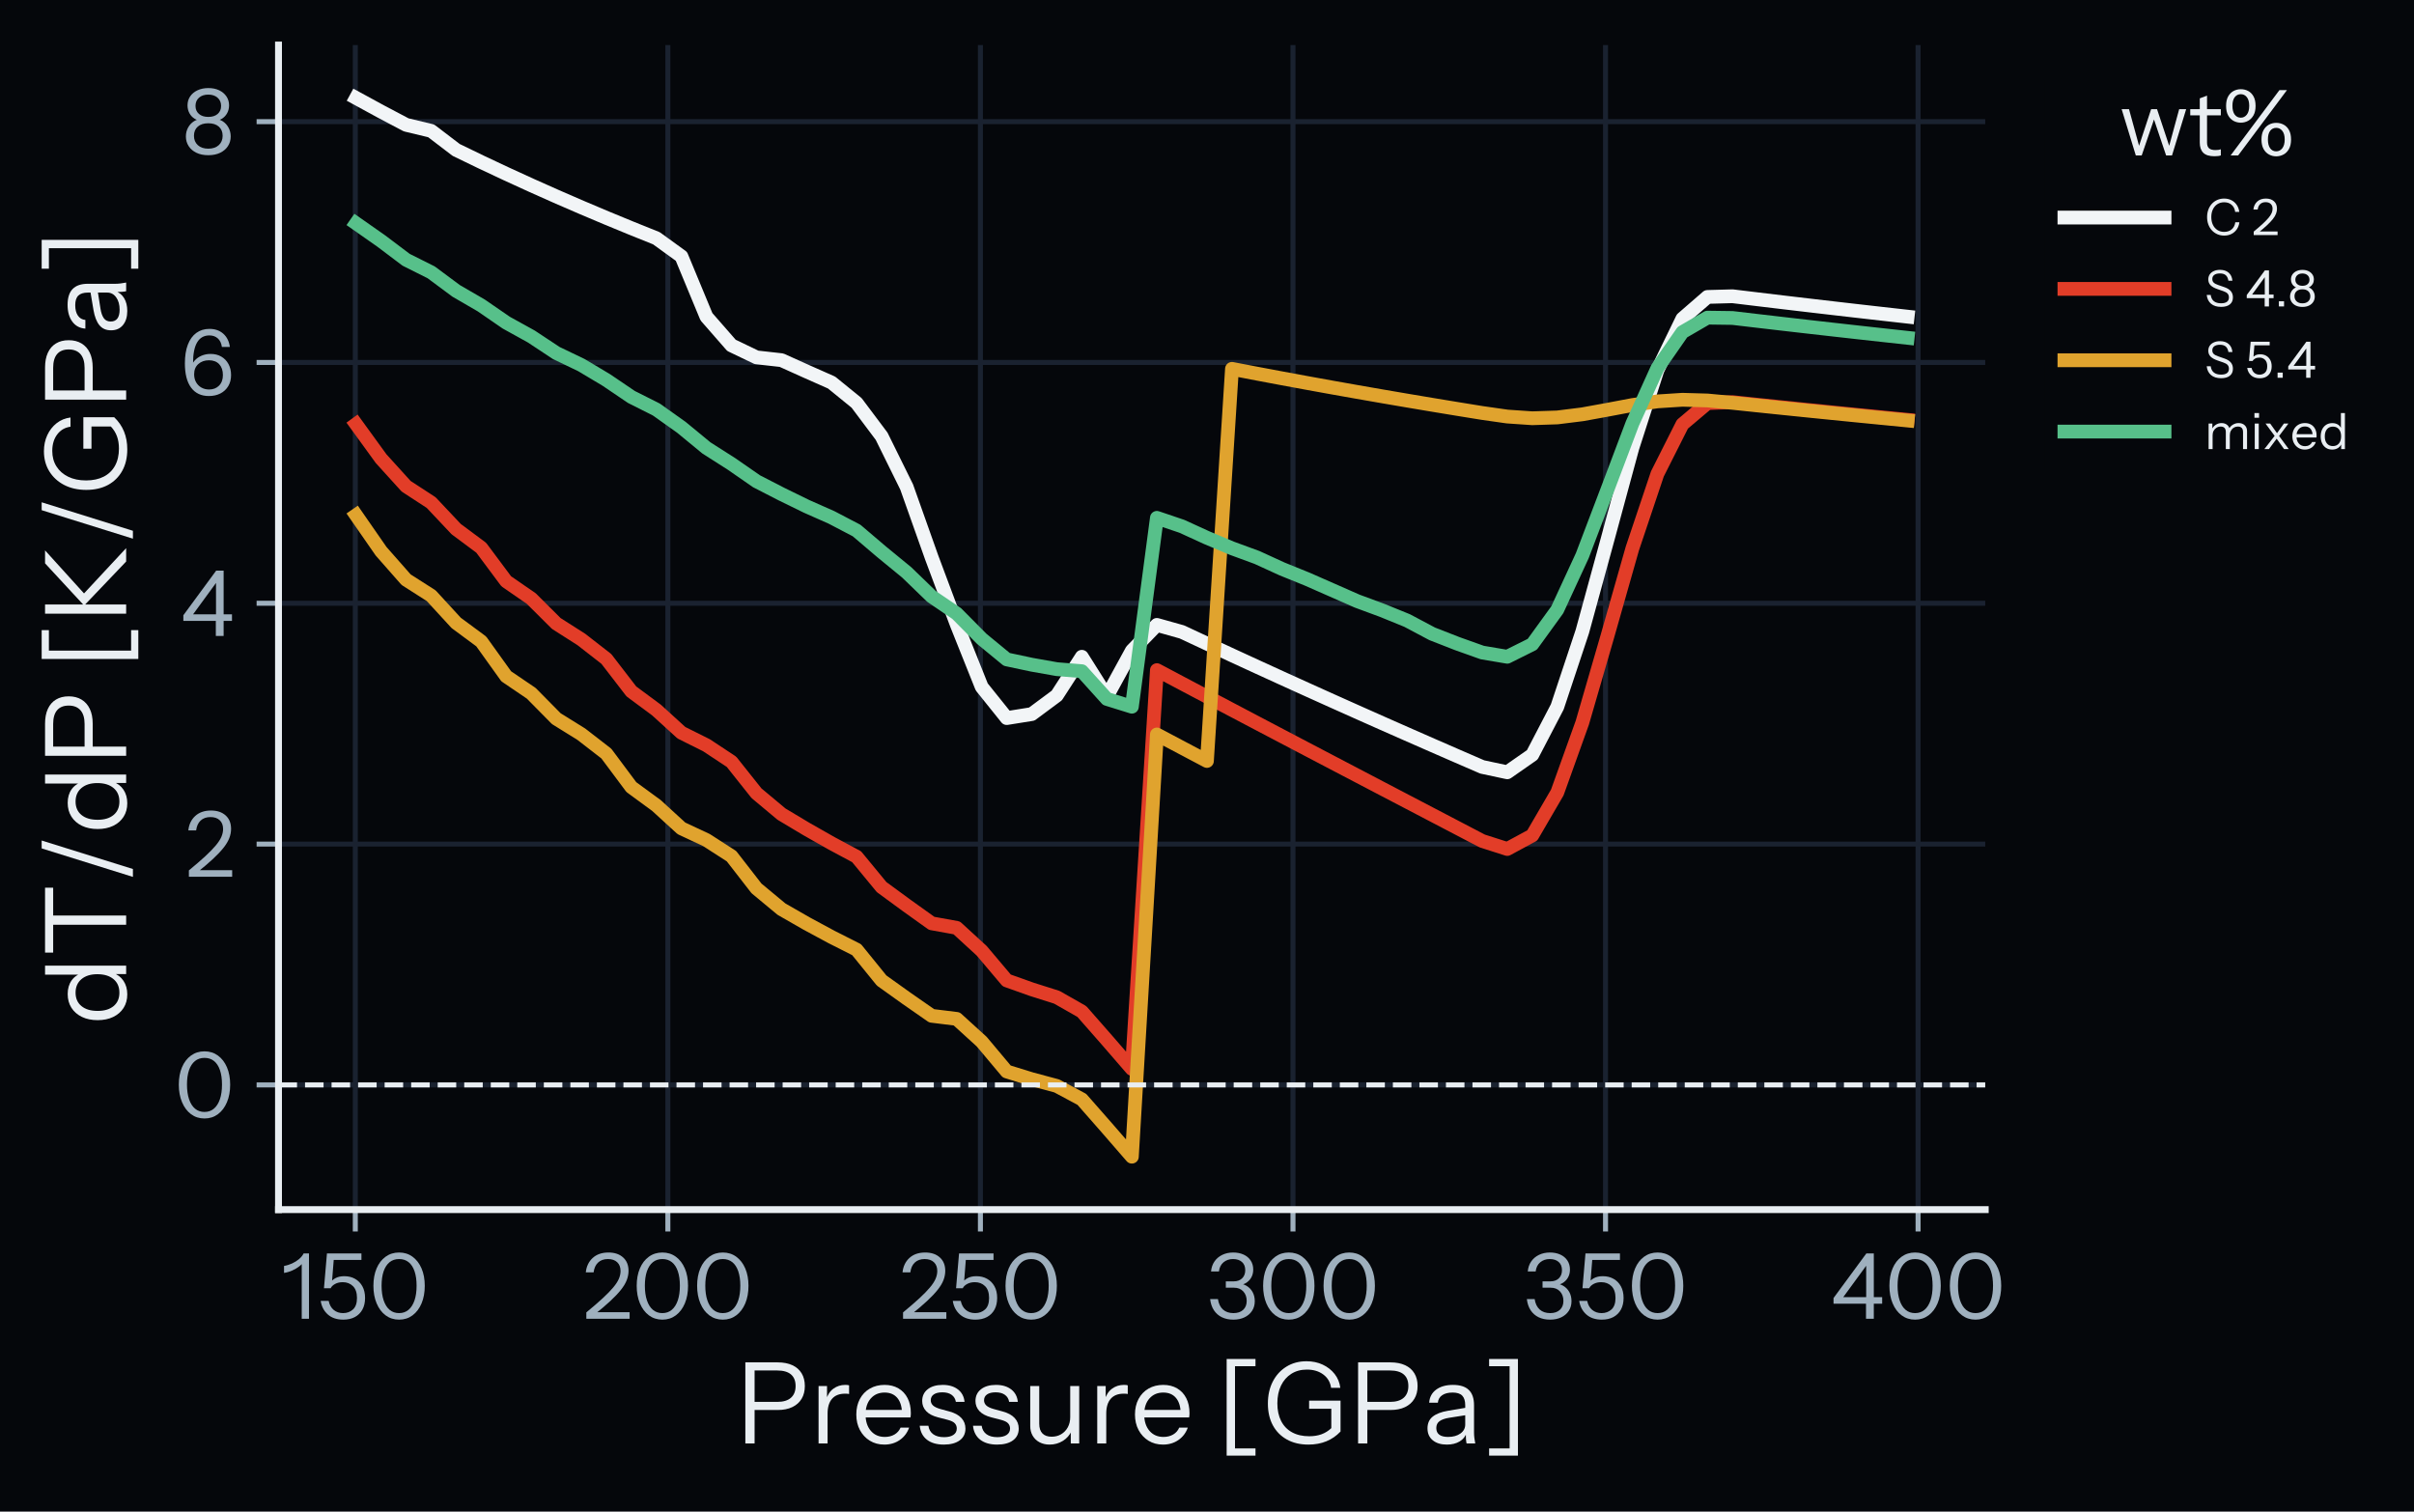
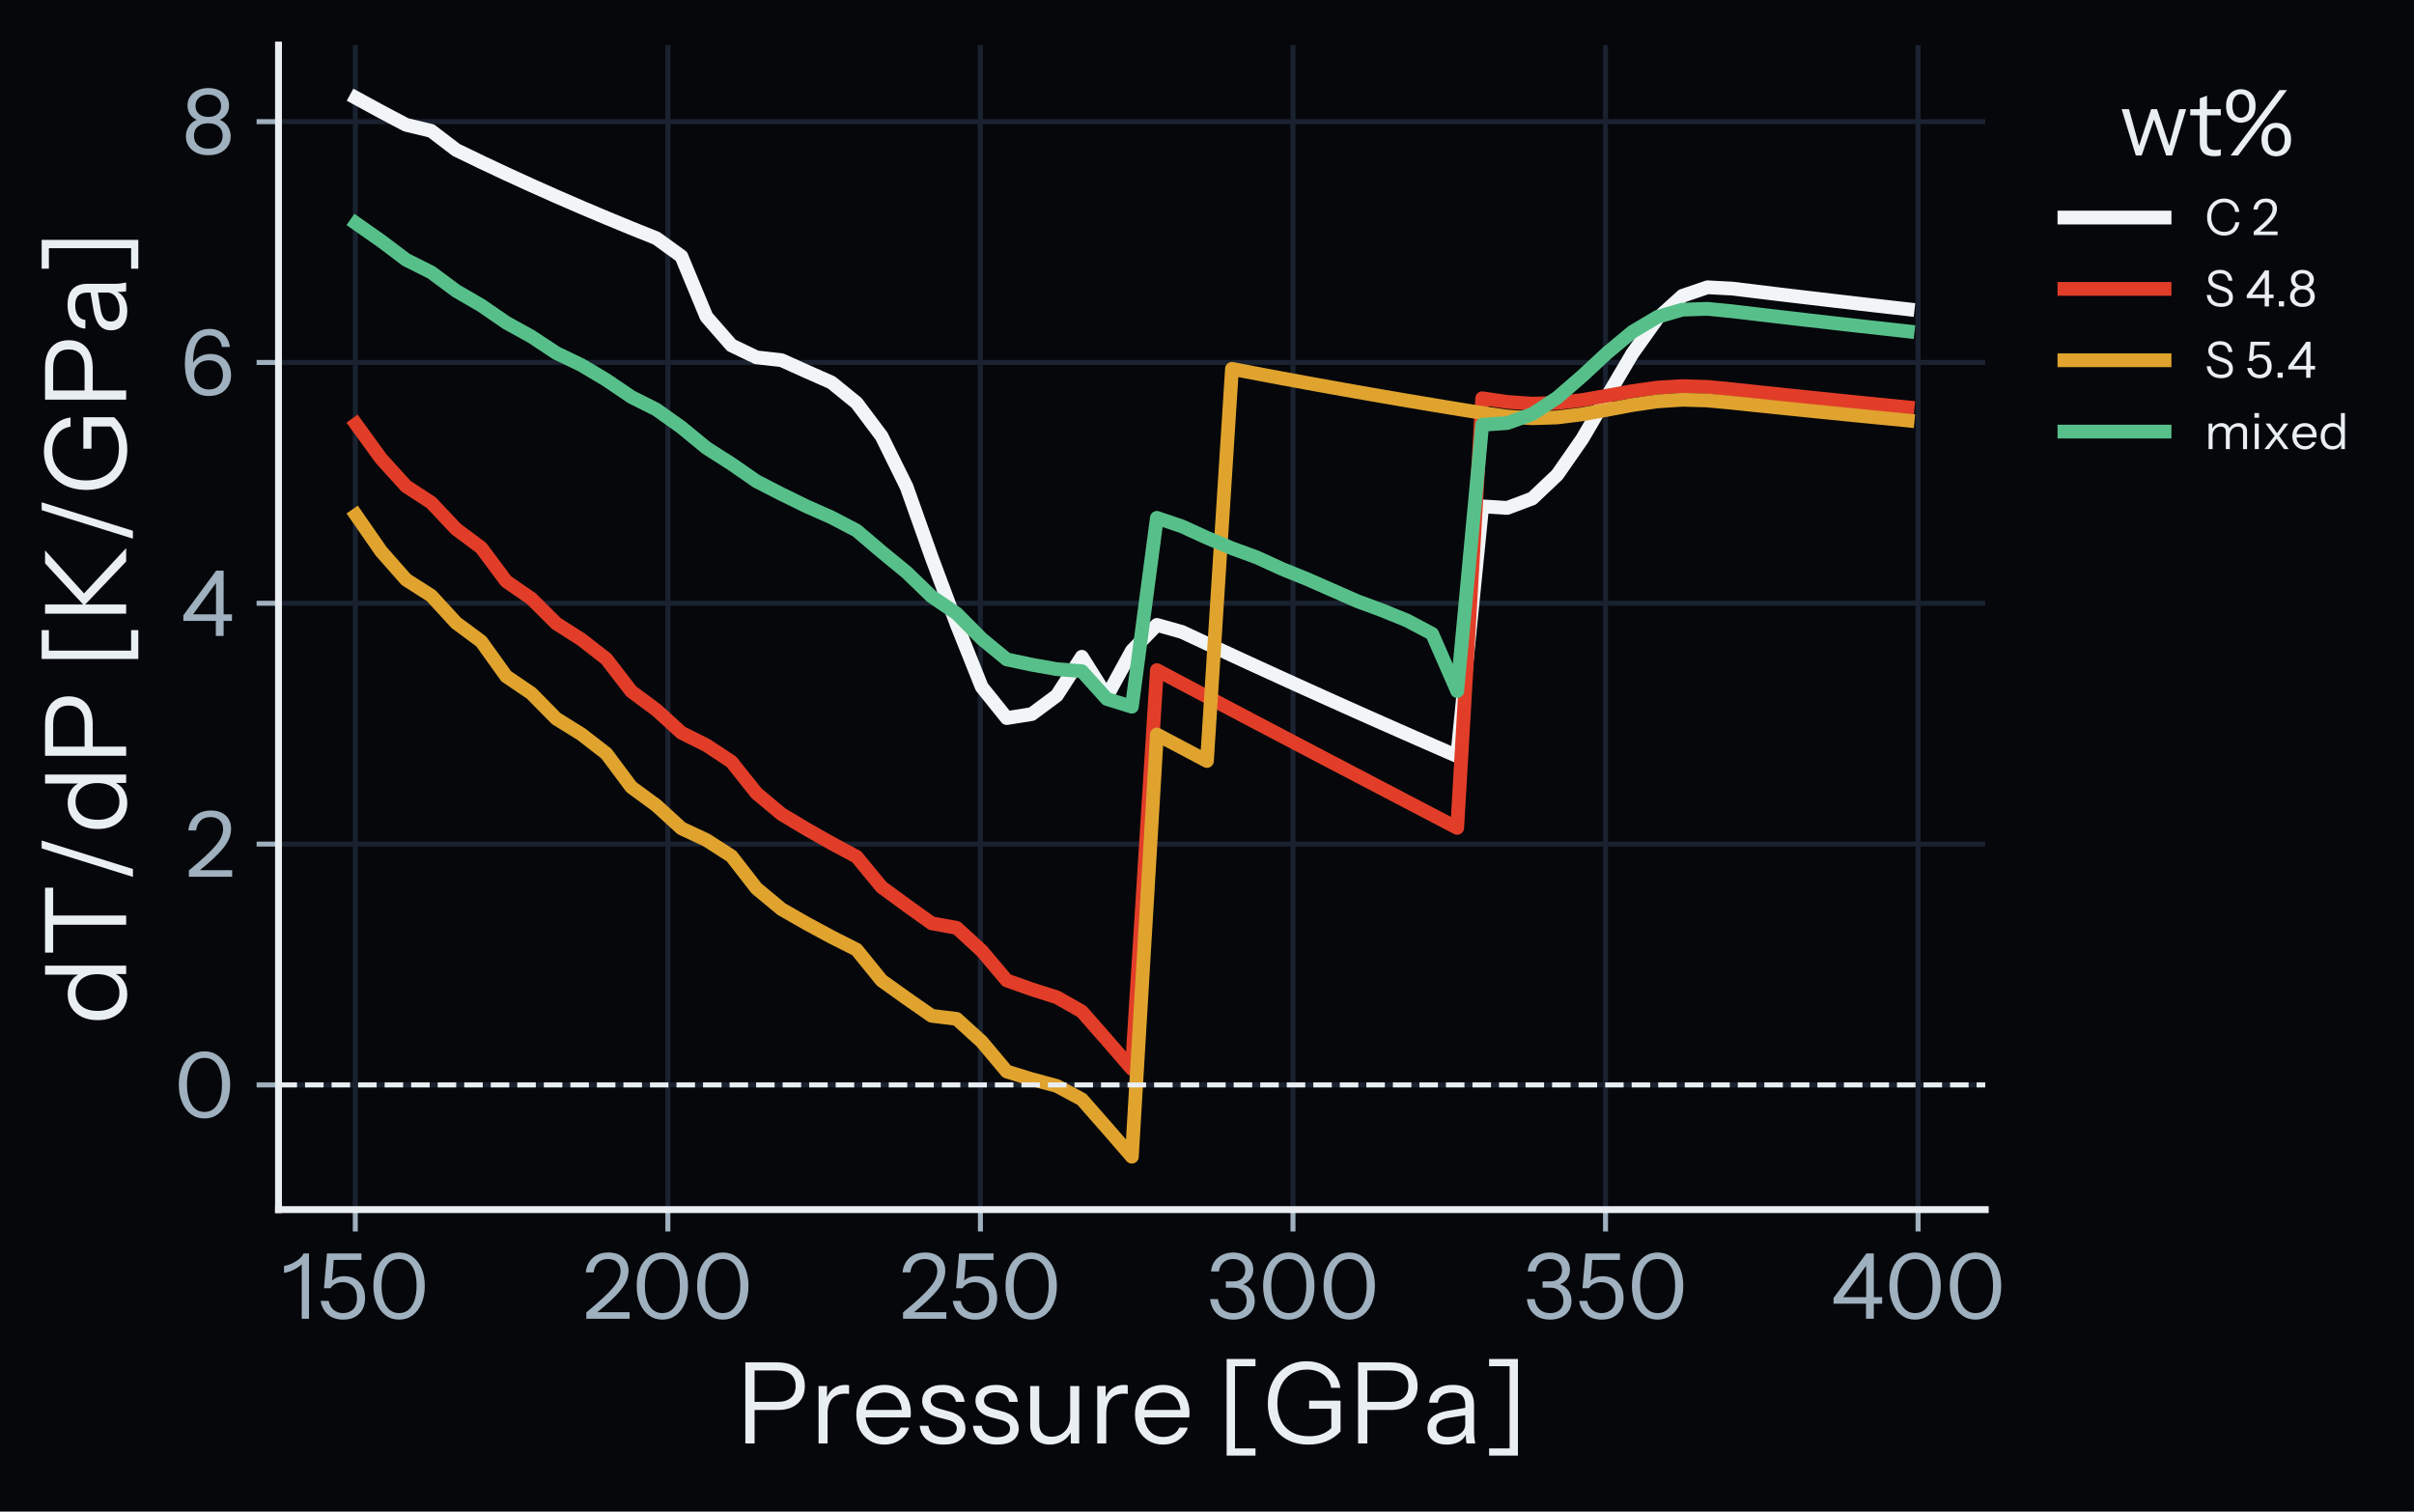
<svg xmlns="http://www.w3.org/2000/svg" xmlns:xlink="http://www.w3.org/1999/xlink" width="385.764pt" height="241.579pt" viewBox="0 0 385.764 241.579" version="1.1">
  <defs>
    <style type="text/css">*{stroke-linejoin: round; stroke-linecap: butt}</style>
  </defs>
  <g id="figure_1">
    <g id="patch_1">
      <path d="M 0 241.579  L 385.764 241.579  L 385.764 0  L 0 0  z " style="fill: #05070b" />
    </g>
    <g id="axes_1">
      <g id="patch_2">
        <path d="M 44.506 193.316  L 317.246 193.316  L 317.246 7.2  L 44.506 7.2  z " style="fill: #05070b" />
      </g>
      <g id="matplotlib.axis_1">
        <g id="xtick_1">
          <g id="line2d_1">
            <path d="M 56.779 193.316  L 56.779 7.2  " clip-path="url(#pe876b15a32)" style="fill: none; stroke: #1a2230; stroke-width: 0.8; stroke-linecap: square" />
          </g>
          <g id="line2d_2">
            <defs>
              <path id="m2e974000b8" d="M 0 0  L 0 3.5  " style="stroke: #9fb0be; stroke-width: 0.8" />
            </defs>
            <g>
              <use xlink:href="#m2e974000b8" x="56.779" y="193.316" style="fill: #9fb0be; stroke: #9fb0be; stroke-width: 0.8" />
            </g>
          </g>
          <g id="text_1">
            <g style="fill: #9fb0be" transform="translate(44.9547 210.7564) scale(0.145 -0.145)">
              <defs>
                <path id="InstrumentSans-Regular-31" d="M 1440 0  L 1440 4083  L 1574 4051  Q 1498 3878 1280 3705  Q 1062 3533 777 3405  Q 493 3277 192 3232  L 192 3725  Q 493 3776 768 3904  Q 1043 4032 1257 4214  Q 1472 4397 1574 4608  L 1952 4608  L 1952 0  L 1440 0  z " transform="scale(0.015625)" />
                <path id="InstrumentSans-Regular-35" d="M 1869 -64  Q 1184 -64 774 304  Q 365 672 275 1261  L 838 1261  Q 922 845 1194 621  Q 1466 397 1856 397  Q 2266 397 2550 653  Q 2835 909 2835 1466  Q 2835 2022 2550 2300  Q 2266 2579 1830 2579  Q 1517 2579 1286 2451  Q 1056 2323 979 2150  L 506 2150  L 717 4608  L 3149 4608  L 3149 4147  L 1030 4147  L 1210 4339  L 1062 2483  L 941 2528  Q 1056 2720 1312 2861  Q 1568 3002 1939 3002  Q 2368 3002 2697 2816  Q 3027 2630 3216 2288  Q 3405 1946 3405 1466  Q 3405 986 3216 643  Q 3027 301 2684 118  Q 2342 -64 1869 -64  z " transform="scale(0.015625)" />
                <path id="InstrumentSans-Regular-30" d="M 2131 -64  Q 1587 -64 1180 240  Q 774 544 547 1085  Q 320 1626 320 2323  Q 320 3021 544 3549  Q 768 4077 1177 4374  Q 1587 4672 2131 4672  Q 2675 4672 3081 4374  Q 3488 4077 3715 3549  Q 3942 3021 3942 2323  Q 3942 1619 3715 1081  Q 3488 544 3081 240  Q 2675 -64 2131 -64  z M 2131 397  Q 2522 397 2797 630  Q 3072 864 3219 1296  Q 3366 1728 3366 2330  Q 3366 2925 3222 3347  Q 3078 3770 2803 3990  Q 2528 4211 2131 4211  Q 1734 4211 1459 3987  Q 1184 3763 1040 3344  Q 896 2925 896 2330  Q 896 1728 1043 1293  Q 1190 858 1465 627  Q 1741 397 2131 397  z " transform="scale(0.015625)" />
              </defs>
              <use xlink:href="#InstrumentSans-Regular-31" />
              <use xlink:href="#InstrumentSans-Regular-35" transform="translate(39.09999 0)" />
              <use xlink:href="#InstrumentSans-Regular-30" transform="translate(96.49998 0)" />
            </g>
          </g>
        </g>
        <g id="xtick_2">
          <g id="line2d_3">
            <path d="M 106.726 193.316  L 106.726 7.2  " clip-path="url(#pe876b15a32)" style="fill: none; stroke: #1a2230; stroke-width: 0.8; stroke-linecap: square" />
          </g>
          <g id="line2d_4">
            <g>
              <use xlink:href="#m2e974000b8" x="106.726" y="193.316" style="fill: #9fb0be; stroke: #9fb0be; stroke-width: 0.8" />
            </g>
          </g>
          <g id="text_2">
            <g style="fill: #9fb0be" transform="translate(93.11884 210.7564) scale(0.145 -0.145)">
              <defs>
                <path id="InstrumentSans-Regular-32" d="M 256 0  L 256 448  Q 947 1018 1411 1446  Q 1875 1875 2153 2208  Q 2432 2541 2550 2819  Q 2669 3098 2669 3366  Q 2669 3763 2432 3987  Q 2195 4211 1779 4211  Q 1350 4211 1088 3968  Q 826 3725 768 3270  L 218 3270  Q 282 3898 701 4285  Q 1120 4672 1818 4672  Q 2464 4672 2848 4326  Q 3232 3981 3232 3379  Q 3232 3053 3107 2726  Q 2982 2400 2697 2041  Q 2413 1683 1949 1251  Q 1485 819 800 275  L 678 461  L 3309 461  L 3309 0  L 256 0  z " transform="scale(0.015625)" />
              </defs>
              <use xlink:href="#InstrumentSans-Regular-32" />
              <use xlink:href="#InstrumentSans-Regular-30" transform="translate(54.49999 0)" />
              <use xlink:href="#InstrumentSans-Regular-30" transform="translate(121.1 0)" />
            </g>
          </g>
        </g>
        <g id="xtick_3">
          <g id="line2d_5">
            <path d="M 156.673 193.316  L 156.673 7.2  " clip-path="url(#pe876b15a32)" style="fill: none; stroke: #1a2230; stroke-width: 0.8; stroke-linecap: square" />
          </g>
          <g id="line2d_6">
            <g>
              <use xlink:href="#m2e974000b8" x="156.673" y="193.316" style="fill: #9fb0be; stroke: #9fb0be; stroke-width: 0.8" />
            </g>
          </g>
          <g id="text_3">
            <g style="fill: #9fb0be" transform="translate(143.7321 210.7564) scale(0.145 -0.145)">
              <use xlink:href="#InstrumentSans-Regular-32" />
              <use xlink:href="#InstrumentSans-Regular-35" transform="translate(54.49999 0)" />
              <use xlink:href="#InstrumentSans-Regular-30" transform="translate(111.9 0)" />
            </g>
          </g>
        </g>
        <g id="xtick_4">
          <g id="line2d_7">
            <path d="M 206.621 193.316  L 206.621 7.2  " clip-path="url(#pe876b15a32)" style="fill: none; stroke: #1a2230; stroke-width: 0.8; stroke-linecap: square" />
          </g>
          <g id="line2d_8">
            <g>
              <use xlink:href="#m2e974000b8" x="206.621" y="193.316" style="fill: #9fb0be; stroke: #9fb0be; stroke-width: 0.8" />
            </g>
          </g>
          <g id="text_4">
            <g style="fill: #9fb0be" transform="translate(192.8025 210.7564) scale(0.145 -0.145)">
              <defs>
                <path id="InstrumentSans-Regular-33" d="M 1894 -64  Q 1434 -64 1085 105  Q 736 275 521 601  Q 307 928 256 1389  L 806 1389  Q 877 909 1158 653  Q 1440 397 1901 397  Q 2336 397 2585 627  Q 2835 858 2835 1254  Q 2835 1670 2592 1929  Q 2349 2189 1939 2189  L 1363 2189  L 1363 2637  L 1920 2637  Q 2291 2637 2512 2851  Q 2733 3066 2733 3424  Q 2733 3802 2499 4006  Q 2266 4211 1869 4211  Q 1478 4211 1203 3984  Q 928 3757 877 3334  L 320 3334  Q 358 3744 563 4041  Q 768 4339 1110 4505  Q 1453 4672 1882 4672  Q 2298 4672 2618 4525  Q 2938 4378 3117 4106  Q 3296 3834 3296 3469  Q 3296 3142 3149 2892  Q 3002 2643 2749 2502  Q 2496 2362 2170 2362  L 2131 2496  Q 2522 2496 2806 2333  Q 3091 2170 3248 1888  Q 3405 1606 3405 1235  Q 3405 851 3213 556  Q 3021 262 2681 99  Q 2342 -64 1894 -64  z " transform="scale(0.015625)" />
              </defs>
              <use xlink:href="#InstrumentSans-Regular-33" />
              <use xlink:href="#InstrumentSans-Regular-30" transform="translate(57.39999 0)" />
              <use xlink:href="#InstrumentSans-Regular-30" transform="translate(124 0)" />
            </g>
          </g>
        </g>
        <g id="xtick_5">
          <g id="line2d_9">
            <path d="M 256.568 193.316  L 256.568 7.2  " clip-path="url(#pe876b15a32)" style="fill: none; stroke: #1a2230; stroke-width: 0.8; stroke-linecap: square" />
          </g>
          <g id="line2d_10">
            <g>
              <use xlink:href="#m2e974000b8" x="256.568" y="193.316" style="fill: #9fb0be; stroke: #9fb0be; stroke-width: 0.8" />
            </g>
          </g>
          <g id="text_5">
            <g style="fill: #9fb0be" transform="translate(243.4158 210.7564) scale(0.145 -0.145)">
              <use xlink:href="#InstrumentSans-Regular-33" />
              <use xlink:href="#InstrumentSans-Regular-35" transform="translate(57.39999 0)" />
              <use xlink:href="#InstrumentSans-Regular-30" transform="translate(114.8 0)" />
            </g>
          </g>
        </g>
        <g id="xtick_6">
          <g id="line2d_11">
            <path d="M 306.515 193.316  L 306.515 7.2  " clip-path="url(#pe876b15a32)" style="fill: none; stroke: #1a2230; stroke-width: 0.8; stroke-linecap: square" />
          </g>
          <g id="line2d_12">
            <g>
              <use xlink:href="#m2e974000b8" x="306.515" y="193.316" style="fill: #9fb0be; stroke: #9fb0be; stroke-width: 0.8" />
            </g>
          </g>
          <g id="text_6">
            <g style="fill: #9fb0be" transform="translate(292.5088 210.7564) scale(0.145 -0.145)">
              <defs>
                <path id="InstrumentSans-Regular-34" d="M 2509 0  L 2509 1216  L 2522 1344  L 2522 3974  L 2694 3974  L 749 1312  L 576 1523  L 3648 1523  L 3648 1062  L 218 1062  L 218 1459  L 2534 4608  L 3059 4608  L 3059 0  L 2509 0  z " transform="scale(0.015625)" />
              </defs>
              <use xlink:href="#InstrumentSans-Regular-34" />
              <use xlink:href="#InstrumentSans-Regular-30" transform="translate(59.99999 0)" />
              <use xlink:href="#InstrumentSans-Regular-30" transform="translate(126.6 0)" />
            </g>
          </g>
        </g>
        <g id="text_7">
          <g style="fill: #e9eef2" transform="translate(117.5622 230.6889) scale(0.18 -0.18)">
            <defs>
              <path id="InstrumentSans-Regular-50" d="M 550 0  L 550 4608  L 2381 4608  Q 2874 4608 3219 4448  Q 3565 4288 3747 3987  Q 3930 3686 3930 3264  Q 3930 2842 3747 2538  Q 3565 2234 3219 2067  Q 2874 1901 2381 1901  L 934 1901  L 934 2362  L 2362 2362  Q 2874 2362 3139 2595  Q 3405 2829 3405 3264  Q 3405 3699 3142 3923  Q 2880 4147 2362 4147  L 1075 4147  L 1075 0  L 550 0  z " transform="scale(0.015625)" />
              <path id="InstrumentSans-Regular-72" d="M 512 0  L 512 3264  L 992 3264  L 992 2432  L 1024 2432  L 1024 0  L 512 0  z M 1024 1702  L 941 2477  Q 1056 2893 1350 3110  Q 1645 3328 2029 3328  Q 2189 3328 2246 3302  L 2246 2810  Q 2214 2822 2156 2825  Q 2099 2829 2016 2829  Q 1530 2829 1277 2537  Q 1024 2246 1024 1702  z " transform="scale(0.015625)" />
              <path id="InstrumentSans-Regular-65" d="M 1850 -64  Q 1382 -64 1024 157  Q 666 378 461 762  Q 256 1146 256 1645  Q 256 2144 457 2525  Q 659 2906 1024 3117  Q 1389 3328 1862 3328  Q 2317 3328 2653 3129  Q 2989 2931 3171 2572  Q 3354 2214 3354 1728  Q 3354 1664 3350 1606  Q 3347 1549 3334 1478  L 640 1478  L 640 1907  L 3021 1907  L 2854 1670  Q 2854 2259 2595 2576  Q 2336 2893 1862 2893  Q 1376 2893 1078 2557  Q 781 2221 781 1651  Q 781 1069 1078 720  Q 1376 371 1875 371  Q 2189 371 2425 508  Q 2662 646 2771 902  L 3258 902  Q 3098 454 2723 195  Q 2349 -64 1850 -64  z " transform="scale(0.015625)" />
              <path id="InstrumentSans-Regular-73" d="M 1619 -64  Q 1018 -64 659 214  Q 301 493 250 1005  L 742 1005  Q 787 691 1017 524  Q 1248 358 1632 358  Q 1971 358 2163 486  Q 2355 614 2355 851  Q 2355 1018 2246 1142  Q 2138 1267 1811 1350  L 1286 1485  Q 838 1600 614 1840  Q 390 2080 390 2413  Q 390 2835 704 3081  Q 1018 3328 1555 3328  Q 2086 3328 2419 3072  Q 2752 2816 2797 2362  L 2304 2362  Q 2259 2624 2060 2765  Q 1862 2906 1536 2906  Q 1222 2906 1049 2787  Q 877 2669 877 2451  Q 877 2285 1001 2163  Q 1126 2042 1421 1958  L 1933 1818  Q 2387 1696 2617 1446  Q 2848 1197 2848 845  Q 2848 416 2521 176  Q 2195 -64 1619 -64  z " transform="scale(0.015625)" />
              <path id="InstrumentSans-Regular-75" d="M 1574 -64  Q 1254 -64 1004 67  Q 755 198 614 438  Q 474 678 474 992  L 474 3264  L 986 3264  L 986 1126  Q 986 755 1168 569  Q 1350 384 1690 384  Q 1997 384 2233 525  Q 2470 666 2608 918  Q 2746 1171 2746 1498  L 2829 723  Q 2669 358 2329 147  Q 1990 -64 1574 -64  z M 2778 0  L 2778 768  L 2746 768  L 2746 3264  L 3258 3264  L 3258 0  L 2778 0  z " transform="scale(0.015625)" />
              <path id="InstrumentSans-Regular-20" transform="scale(0.015625)" />
              <path id="InstrumentSans-Regular-5b" d="M 576 -691  L 576 4800  L 2214 4800  L 2214 4390  L 1050 4390  L 1050 -282  L 2214 -282  L 2214 -691  L 576 -691  z " transform="scale(0.015625)" />
              <path id="InstrumentSans-Regular-47" d="M 2624 -64  Q 1920 -64 1401 224  Q 883 512 601 1033  Q 320 1555 320 2266  Q 320 2976 598 3517  Q 877 4058 1373 4365  Q 1869 4672 2515 4672  Q 3021 4672 3433 4480  Q 3846 4288 4112 3949  Q 4378 3610 4435 3162  L 3910 3162  Q 3846 3635 3472 3916  Q 3098 4198 2534 4198  Q 2029 4198 1651 3958  Q 1274 3718 1066 3289  Q 858 2861 858 2278  Q 858 1696 1072 1277  Q 1286 858 1692 634  Q 2099 410 2669 410  Q 3059 410 3366 522  Q 3674 634 3923 870  L 4448 678  Q 4096 307 3638 121  Q 3181 -64 2624 -64  z M 3923 678  L 3923 2170  L 4122 1971  L 2662 1971  L 2662 2432  L 4448 2432  L 4448 678  L 3923 678  z " transform="scale(0.015625)" />
              <path id="InstrumentSans-Regular-61" d="M 2515 0  Q 2490 109 2480 249  Q 2470 390 2470 608  L 2438 608  L 2438 2170  Q 2438 2541 2268 2717  Q 2099 2893 1722 2893  Q 1350 2893 1129 2742  Q 909 2592 883 2317  L 390 2317  Q 422 2790 787 3059  Q 1152 3328 1741 3328  Q 2349 3328 2643 3040  Q 2938 2752 2938 2176  L 2938 608  Q 2938 467 2957 316  Q 2976 166 3008 0  L 2515 0  z M 1395 -64  Q 890 -64 592 182  Q 294 429 294 858  Q 294 1286 588 1523  Q 883 1760 1446 1856  L 2586 2048  L 2586 1626  L 1523 1459  Q 1165 1402 979 1267  Q 794 1133 794 877  Q 794 627 963 499  Q 1133 371 1466 371  Q 1894 371 2166 566  Q 2438 762 2438 1075  L 2522 621  Q 2419 294 2121 115  Q 1824 -64 1395 -64  z " transform="scale(0.015625)" />
              <path id="InstrumentSans-Regular-5d" d="M 2022 4800  L 2022 -691  L 384 -691  L 384 -282  L 1549 -282  L 1549 4390  L 384 4390  L 384 4800  L 2022 4800  z " transform="scale(0.015625)" />
            </defs>
            <use xlink:href="#InstrumentSans-Regular-50" />
            <use xlink:href="#InstrumentSans-Regular-72" transform="translate(65.59999 0)" />
            <use xlink:href="#InstrumentSans-Regular-65" transform="translate(103.1 0)" />
            <use xlink:href="#InstrumentSans-Regular-73" transform="translate(159.5 0)" />
            <use xlink:href="#InstrumentSans-Regular-73" transform="translate(206.8 0)" />
            <use xlink:href="#InstrumentSans-Regular-75" transform="translate(254.0999 0)" />
            <use xlink:href="#InstrumentSans-Regular-72" transform="translate(312.9999 0)" />
            <use xlink:href="#InstrumentSans-Regular-65" transform="translate(350.4999 0)" />
            <use xlink:href="#InstrumentSans-Regular-20" transform="translate(406.8999 0)" />
            <use xlink:href="#InstrumentSans-Regular-5b" transform="translate(426.8999 0)" />
            <use xlink:href="#InstrumentSans-Regular-47" transform="translate(467.4999 0)" />
            <use xlink:href="#InstrumentSans-Regular-50" transform="translate(543.9999 0)" />
            <use xlink:href="#InstrumentSans-Regular-61" transform="translate(609.5999 0)" />
            <use xlink:href="#InstrumentSans-Regular-5d" transform="translate(662.8999 0)" />
          </g>
        </g>
      </g>
      <g id="matplotlib.axis_2">
        <g id="ytick_1">
          <g id="line2d_13">
            <path d="M 44.506 173.387  L 317.246 173.387  " clip-path="url(#pe876b15a32)" style="fill: none; stroke: #1a2230; stroke-width: 0.8; stroke-linecap: square" />
          </g>
          <g id="line2d_14">
            <defs>
              <path id="m2f46859ac6" d="M 0 0  L -3.5 0  " style="stroke: #9fb0be; stroke-width: 0.8" />
            </defs>
            <g>
              <use xlink:href="#m2f46859ac6" x="44.506" y="173.387" style="fill: #9fb0be; stroke: #9fb0be; stroke-width: 0.8" />
            </g>
          </g>
          <g id="text_8">
            <g style="fill: #9fb0be" transform="translate(27.85 178.6065) scale(0.145 -0.145)">
              <use xlink:href="#InstrumentSans-Regular-30" />
            </g>
          </g>
        </g>
        <g id="ytick_2">
          <g id="line2d_15">
            <path d="M 44.506 134.9  L 317.246 134.9  " clip-path="url(#pe876b15a32)" style="fill: none; stroke: #1a2230; stroke-width: 0.8; stroke-linecap: square" />
          </g>
          <g id="line2d_16">
            <g>
              <use xlink:href="#m2f46859ac6" x="44.506" y="134.9" style="fill: #9fb0be; stroke: #9fb0be; stroke-width: 0.8" />
            </g>
          </g>
          <g id="text_9">
            <g style="fill: #9fb0be" transform="translate(29.60359 140.1197) scale(0.145 -0.145)">
              <use xlink:href="#InstrumentSans-Regular-32" />
            </g>
          </g>
        </g>
        <g id="ytick_3">
          <g id="line2d_17">
            <path d="M 44.506 96.413  L 317.246 96.413  " clip-path="url(#pe876b15a32)" style="fill: none; stroke: #1a2230; stroke-width: 0.8; stroke-linecap: square" />
          </g>
          <g id="line2d_18">
            <g>
              <use xlink:href="#m2f46859ac6" x="44.506" y="96.413" style="fill: #9fb0be; stroke: #9fb0be; stroke-width: 0.8" />
            </g>
          </g>
          <g id="text_10">
            <g style="fill: #9fb0be" transform="translate(28.80609 101.6329) scale(0.145 -0.145)">
              <use xlink:href="#InstrumentSans-Regular-34" />
            </g>
          </g>
        </g>
        <g id="ytick_4">
          <g id="line2d_19">
            <path d="M 44.506 57.926  L 317.246 57.926  " clip-path="url(#pe876b15a32)" style="fill: none; stroke: #1a2230; stroke-width: 0.8; stroke-linecap: square" />
          </g>
          <g id="line2d_20">
            <g>
              <use xlink:href="#m2f46859ac6" x="44.506" y="57.926" style="fill: #9fb0be; stroke: #9fb0be; stroke-width: 0.8" />
            </g>
          </g>
          <g id="text_11">
            <g style="fill: #9fb0be" transform="translate(28.81969 63.14602) scale(0.145 -0.145)">
              <defs>
                <path id="InstrumentSans-Regular-36" d="M 2010 -64  Q 1197 -64 758 528  Q 320 1120 320 2240  Q 320 3014 528 3558  Q 736 4102 1126 4387  Q 1517 4672 2054 4672  Q 2643 4672 3027 4333  Q 3411 3994 3494 3398  L 2931 3398  Q 2874 3795 2640 4003  Q 2406 4211 2048 4211  Q 1478 4211 1187 3724  Q 896 3238 896 2266  L 896 1850  L 749 1907  Q 806 2208 1004 2432  Q 1203 2656 1497 2781  Q 1792 2906 2131 2906  Q 2566 2906 2889 2717  Q 3213 2528 3395 2192  Q 3578 1856 3578 1408  Q 3578 966 3379 633  Q 3181 301 2829 118  Q 2477 -64 2010 -64  z M 2029 397  Q 2464 397 2733 672  Q 3002 947 3002 1414  Q 3002 1901 2742 2179  Q 2483 2458 2016 2458  Q 1568 2458 1270 2195  Q 973 1933 973 1472  Q 973 1152 1110 909  Q 1248 666 1488 531  Q 1728 397 2029 397  z " transform="scale(0.015625)" />
              </defs>
              <use xlink:href="#InstrumentSans-Regular-36" />
            </g>
          </g>
        </g>
        <g id="ytick_5">
          <g id="line2d_21">
            <path d="M 44.506 19.439  L 317.246 19.439  " clip-path="url(#pe876b15a32)" style="fill: none; stroke: #1a2230; stroke-width: 0.8; stroke-linecap: square" />
          </g>
          <g id="line2d_22">
            <g>
              <use xlink:href="#m2f46859ac6" x="44.506" y="19.439" style="fill: #9fb0be; stroke: #9fb0be; stroke-width: 0.8" />
            </g>
          </g>
          <g id="text_12">
            <g style="fill: #9fb0be" transform="translate(29.06664 24.65919) scale(0.145 -0.145)">
              <defs>
                <path id="InstrumentSans-Regular-38" d="M 1862 -64  Q 1376 -64 1021 109  Q 666 282 474 582  Q 282 883 282 1254  Q 282 1600 435 1881  Q 589 2163 848 2329  Q 1107 2496 1421 2496  L 1434 2362  Q 1139 2362 902 2506  Q 666 2650 531 2899  Q 397 3149 397 3450  Q 397 3808 582 4083  Q 768 4358 1101 4515  Q 1434 4672 1869 4672  Q 2304 4672 2630 4515  Q 2957 4358 3142 4083  Q 3328 3808 3328 3456  Q 3328 3149 3193 2902  Q 3059 2656 2822 2509  Q 2586 2362 2285 2362  L 2304 2496  Q 2624 2496 2880 2329  Q 3136 2163 3289 1881  Q 3443 1600 3443 1254  Q 3443 883 3251 582  Q 3059 282 2704 109  Q 2349 -64 1862 -64  z M 1862 397  Q 2330 397 2602 646  Q 2874 896 2874 1306  Q 2874 1715 2605 1952  Q 2336 2189 1862 2189  Q 1389 2189 1120 1952  Q 851 1715 851 1306  Q 851 896 1123 646  Q 1395 397 1862 397  z M 1862 2637  Q 2285 2637 2525 2848  Q 2765 3059 2765 3411  Q 2765 3776 2515 3993  Q 2266 4211 1862 4211  Q 1453 4211 1206 3993  Q 960 3776 960 3411  Q 960 3059 1203 2848  Q 1446 2637 1862 2637  z " transform="scale(0.015625)" />
              </defs>
              <use xlink:href="#InstrumentSans-Regular-38" />
            </g>
          </g>
        </g>
        <g id="text_13">
          <g style="fill: #e9eef2" transform="translate(20.16 163.794) rotate(-90) scale(0.18 -0.18)">
            <defs>
              <path id="InstrumentSans-Regular-64" d="M 2886 0  L 2886 762  L 2950 742  Q 2829 371 2505 153  Q 2182 -64 1734 -64  Q 1293 -64 963 147  Q 634 358 451 736  Q 269 1114 269 1619  Q 269 2131 454 2515  Q 640 2899 973 3110  Q 1306 3322 1754 3322  Q 2214 3322 2528 3098  Q 2842 2874 2957 2464  L 2854 2451  L 2854 4608  L 3366 4608  L 3366 0  L 2886 0  z M 1830 384  Q 2323 384 2601 720  Q 2880 1056 2880 1638  Q 2880 2208 2598 2541  Q 2317 2874 1830 2874  Q 1344 2874 1069 2541  Q 794 2208 794 1619  Q 794 1043 1069 713  Q 1344 384 1830 384  z " transform="scale(0.015625)" />
              <path id="InstrumentSans-Regular-54" d="M 1811 0  L 1811 4147  L 230 4147  L 230 4608  L 3917 4608  L 3917 4147  L 2336 4147  L 2336 0  L 1811 0  z " transform="scale(0.015625)" />
              <path id="InstrumentSans-Regular-2f" d="M 384 -384  L 2003 4800  L 2451 4800  L 832 -384  L 384 -384  z " transform="scale(0.015625)" />
              <path id="InstrumentSans-Regular-4b" d="M 550 0  L 550 4608  L 1075 4608  L 1075 0  L 550 0  z M 1018 2394  L 3411 4608  L 4147 4608  L 1702 2394  L 1018 2394  z M 3514 0  L 1005 2394  L 1702 2394  L 4275 0  L 3514 0  z " transform="scale(0.015625)" />
            </defs>
            <use xlink:href="#InstrumentSans-Regular-64" />
            <use xlink:href="#InstrumentSans-Regular-54" transform="translate(60.59999 0)" />
            <use xlink:href="#InstrumentSans-Regular-2f" transform="translate(125.4 0)" />
            <use xlink:href="#InstrumentSans-Regular-64" transform="translate(169.7 0)" />
            <use xlink:href="#InstrumentSans-Regular-50" transform="translate(230.3 0)" />
            <use xlink:href="#InstrumentSans-Regular-20" transform="translate(295.8999 0)" />
            <use xlink:href="#InstrumentSans-Regular-5b" transform="translate(315.8999 0)" />
            <use xlink:href="#InstrumentSans-Regular-4b" transform="translate(356.4999 0)" />
            <use xlink:href="#InstrumentSans-Regular-2f" transform="translate(425.6999 0)" />
            <use xlink:href="#InstrumentSans-Regular-47" transform="translate(469.9999 0)" />
            <use xlink:href="#InstrumentSans-Regular-50" transform="translate(546.4999 0)" />
            <use xlink:href="#InstrumentSans-Regular-61" transform="translate(612.0999 0)" />
            <use xlink:href="#InstrumentSans-Regular-5d" transform="translate(665.3999 0)" />
          </g>
        </g>
      </g>
      <g id="line2d_23">
-         <path d="M 56.903 15.66  L 60.902 17.839  L 64.902 19.952  L 68.901 20.912  L 72.9 23.964  L 76.899 25.899  L 80.898 27.78  L 84.897 29.611  L 88.896 31.393  L 92.895 33.128  L 96.894 34.82  L 100.894 36.469  L 104.893 38.077  L 108.892 40.973  L 112.891 50.618  L 116.89 55.194  L 120.889 57.113  L 124.888 57.561  L 128.887 59.364  L 132.886 61.137  L 136.886 64.389  L 140.885 69.719  L 144.884 77.82  L 148.883 89.088  L 152.882 99.777  L 156.881 109.778  L 160.88 114.761  L 164.879 114.121  L 168.879 111.153  L 172.878 104.965  L 176.877 111.303  L 180.876 103.988  L 184.875 99.868  L 188.874 100.993  L 192.873 102.863  L 196.872 104.719  L 200.871 106.56  L 204.871 108.388  L 208.87 110.202  L 212.869 112.004  L 216.868 113.793  L 220.867 115.571  L 224.866 117.336  L 228.865 119.091  L 232.864 120.835  L 236.863 122.568  L 240.863 123.424  L 244.862 120.636  L 248.861 112.959  L 252.86 100.929  L 256.859 86.323  L 260.858 71.575  L 264.857 59.158  L 268.856 50.927  L 272.855 47.455  L 276.855 47.345  L 280.854 47.829  L 284.853 48.308  L 288.852 48.78  L 292.851 49.246  L 296.85 49.706  L 300.849 50.161  L 304.848 50.61  " clip-path="url(#pe876b15a32)" style="fill: none; stroke: #f2f5f7; stroke-width: 2.2; stroke-linecap: square" />
+         <path d="M 56.903 15.66  L 60.902 17.839  L 64.902 19.952  L 68.901 20.912  L 72.9 23.964  L 76.899 25.899  L 80.898 27.78  L 84.897 29.611  L 88.896 31.393  L 92.895 33.128  L 96.894 34.82  L 100.894 36.469  L 104.893 38.077  L 108.892 40.973  L 112.891 50.618  L 116.89 55.194  L 120.889 57.113  L 124.888 57.561  L 128.887 59.364  L 132.886 61.137  L 136.886 64.389  L 140.885 69.719  L 144.884 77.82  L 148.883 89.088  L 152.882 99.777  L 156.881 109.778  L 160.88 114.761  L 164.879 114.121  L 168.879 111.153  L 172.878 104.965  L 176.877 111.303  L 180.876 103.988  L 184.875 99.868  L 188.874 100.993  L 192.873 102.863  L 196.872 104.719  L 200.871 106.56  L 204.871 108.388  L 208.87 110.202  L 212.869 112.004  L 216.868 113.793  L 220.867 115.571  L 224.866 117.336  L 228.865 119.091  L 232.864 120.835  L 236.863 80.92  L 240.863 81.173  L 244.862 79.667  L 248.861 75.877  L 252.86 70.128  L 256.859 63.296  L 260.858 56.512  L 264.857 50.896  L 268.856 47.281  L 272.855 45.912  L 276.855 46.124  L 280.854 46.614  L 284.853 47.097  L 288.852 47.573  L 292.851 48.044  L 296.85 48.509  L 300.849 48.968  L 304.848 49.421  " clip-path="url(#pe876b15a32)" style="fill: none; stroke: #f2f5f7; stroke-width: 2.2; stroke-linecap: square" />
      </g>
      <g id="line2d_24">
-         <path d="M 56.903 67.79  L 60.902 73.301  L 64.902 77.712  L 68.901 80.319  L 72.9 84.562  L 76.899 87.537  L 80.898 92.901  L 84.897 95.66  L 88.896 99.642  L 92.895 102.192  L 96.894 105.305  L 100.894 110.5  L 104.893 113.461  L 108.892 117.103  L 112.891 119.099  L 116.89 121.743  L 120.889 126.77  L 124.888 130.111  L 128.887 132.503  L 132.886 134.773  L 136.886 136.916  L 140.885 141.772  L 144.884 144.702  L 148.883 147.564  L 152.882 148.286  L 156.881 151.954  L 160.88 156.687  L 164.879 158.11  L 168.879 159.378  L 172.878 161.652  L 176.877 166.209  L 180.876 170.829  L 184.875 107.098  L 188.874 109.22  L 192.873 111.336  L 196.872 113.447  L 200.871 115.553  L 204.871 117.655  L 208.87 119.754  L 212.869 121.85  L 216.868 123.944  L 220.867 126.037  L 224.866 128.128  L 228.865 130.219  L 232.864 132.31  L 236.863 134.401  L 240.863 135.682  L 244.862 133.519  L 248.861 126.648  L 252.86 115.491  L 256.859 101.707  L 260.858 87.647  L 264.857 75.734  L 268.856 67.8  L 272.855 64.423  L 276.855 64.271  L 280.854 64.691  L 284.853 65.105  L 288.852 65.514  L 292.851 65.917  L 296.85 66.316  L 300.849 66.709  L 304.848 67.098  " clip-path="url(#pe876b15a32)" style="fill: none; stroke: #e23d28; stroke-width: 2.2; stroke-linecap: square" />
+         <path d="M 56.903 67.79  L 60.902 73.301  L 64.902 77.712  L 68.901 80.319  L 72.9 84.562  L 76.899 87.537  L 80.898 92.901  L 84.897 95.66  L 88.896 99.642  L 92.895 102.192  L 96.894 105.305  L 100.894 110.5  L 104.893 113.461  L 108.892 117.103  L 112.891 119.099  L 116.89 121.743  L 120.889 126.77  L 124.888 130.111  L 128.887 132.503  L 132.886 134.773  L 136.886 136.916  L 140.885 141.772  L 144.884 144.702  L 148.883 147.564  L 152.882 148.286  L 156.881 151.954  L 160.88 156.687  L 164.879 158.11  L 168.879 159.378  L 172.878 161.652  L 176.877 166.209  L 180.876 170.829  L 184.875 107.098  L 188.874 109.22  L 192.873 111.336  L 196.872 113.447  L 200.871 115.553  L 204.871 117.655  L 208.87 119.754  L 212.869 121.85  L 216.868 123.944  L 220.867 126.037  L 224.866 128.128  L 228.865 130.219  L 232.864 132.31  L 236.863 63.651  L 240.863 64.23  L 244.862 64.515  L 248.861 64.404  L 252.86 63.931  L 256.859 63.233  L 260.858 62.505  L 264.857 61.946  L 268.856 61.706  L 272.855 61.833  L 276.855 62.219  L 280.854 62.647  L 284.853 63.069  L 288.852 63.485  L 292.851 63.896  L 296.85 64.302  L 300.849 64.703  L 304.848 65.099  " clip-path="url(#pe876b15a32)" style="fill: none; stroke: #e23d28; stroke-width: 2.2; stroke-linecap: square" />
      </g>
      <g id="line2d_25">
        <path d="M 56.903 82.339  L 60.902 88.103  L 64.902 92.646  L 68.901 95.198  L 72.9 99.552  L 76.899 102.508  L 80.898 108.085  L 84.897 110.801  L 88.896 114.853  L 92.895 117.336  L 96.894 120.434  L 100.894 125.797  L 104.893 128.723  L 108.892 132.383  L 112.891 134.256  L 116.89 136.83  L 120.889 141.979  L 124.888 145.298  L 128.887 147.59  L 132.886 149.749  L 136.886 151.771  L 140.885 156.703  L 144.884 159.562  L 148.883 162.343  L 152.882 162.836  L 156.881 166.475  L 160.88 171.241  L 164.879 172.478  L 168.879 173.551  L 172.878 175.693  L 176.877 180.248  L 180.876 184.857  L 184.875 117.38  L 188.874 119.501  L 192.873 121.614  L 196.872 58.948  L 200.871 59.715  L 204.871 60.467  L 208.87 61.205  L 212.869 61.929  L 216.868 62.639  L 220.867 63.336  L 224.866 64.02  L 228.865 64.692  L 232.864 65.352  L 236.863 66  L 240.863 66.57  L 244.862 66.844  L 248.861 66.713  L 252.86 66.215  L 256.859 65.489  L 260.858 64.733  L 264.857 64.148  L 268.856 63.889  L 272.855 64.003  L 276.855 64.379  L 280.854 64.798  L 284.853 65.212  L 288.852 65.621  L 292.851 66.024  L 296.85 66.422  L 300.849 66.815  L 304.848 67.204  " clip-path="url(#pe876b15a32)" style="fill: none; stroke: #e0a32e; stroke-width: 2.2; stroke-linecap: square" />
      </g>
      <g id="line2d_26">
-         <path d="M 56.903 35.7  L 60.902 38.502  L 64.902 41.518  L 68.901 43.522  L 72.9 46.491  L 76.899 48.811  L 80.898 51.563  L 84.897 53.775  L 88.896 56.419  L 92.895 58.339  L 96.894 60.729  L 100.894 63.438  L 104.893 65.453  L 108.892 68.296  L 112.891 71.588  L 116.89 74.138  L 120.889 76.91  L 124.888 78.968  L 128.887 80.923  L 132.886 82.695  L 136.886 84.787  L 140.885 88.191  L 144.884 91.47  L 148.883 95.337  L 152.882 98.053  L 156.881 102.093  L 160.88 105.382  L 164.879 106.233  L 168.879 106.941  L 172.878 107.268  L 176.877 111.701  L 180.876 112.944  L 184.875 82.759  L 188.874 84.117  L 192.873 85.946  L 196.872 87.623  L 200.871 89.092  L 204.871 90.923  L 208.87 92.544  L 212.869 94.303  L 216.868 96.064  L 220.867 97.543  L 224.866 99.172  L 228.865 101.296  L 232.864 102.859  L 236.863 104.285  L 240.863 104.961  L 244.862 102.968  L 248.861 97.447  L 252.86 88.786  L 256.859 78.272  L 260.858 67.687  L 264.857 58.844  L 268.856 53.084  L 272.855 50.763  L 276.855 50.817  L 280.854 51.288  L 284.853 51.753  L 288.852 52.213  L 292.851 52.666  L 296.85 53.114  L 300.849 53.556  L 304.848 53.993  " clip-path="url(#pe876b15a32)" style="fill: none; stroke: #57c08a; stroke-width: 2.2; stroke-linecap: square" />
+         <path d="M 56.903 35.7  L 60.902 38.502  L 64.902 41.518  L 68.901 43.522  L 72.9 46.491  L 76.899 48.811  L 80.898 51.563  L 84.897 53.775  L 88.896 56.419  L 92.895 58.339  L 96.894 60.729  L 100.894 63.438  L 104.893 65.453  L 108.892 68.296  L 112.891 71.588  L 116.89 74.138  L 120.889 76.91  L 124.888 78.968  L 128.887 80.923  L 132.886 82.695  L 136.886 84.787  L 140.885 88.191  L 144.884 91.47  L 148.883 95.337  L 152.882 98.053  L 156.881 102.093  L 160.88 105.382  L 164.879 106.233  L 168.879 106.941  L 172.878 107.268  L 176.877 111.701  L 180.876 112.944  L 184.875 82.759  L 188.874 84.117  L 192.873 85.946  L 196.872 87.623  L 200.871 89.092  L 204.871 90.923  L 208.87 92.544  L 212.869 94.303  L 216.868 96.064  L 220.867 97.543  L 224.866 99.172  L 228.865 101.296  L 232.864 110.445  L 236.863 67.884  L 240.863 67.612  L 244.862 66.175  L 248.861 63.545  L 252.86 60.081  L 256.859 56.364  L 260.858 53.039  L 264.857 50.654  L 268.856 49.485  L 272.855 49.357  L 276.855 49.751  L 280.854 50.226  L 284.853 50.695  L 288.852 51.159  L 292.851 51.616  L 296.85 52.067  L 300.849 52.513  L 304.848 52.954  " clip-path="url(#pe876b15a32)" style="fill: none; stroke: #57c08a; stroke-width: 2.2; stroke-linecap: square" />
      </g>
      <g id="line2d_27">
        <path d="M 44.506 173.387  L 317.246 173.387  " clip-path="url(#pe876b15a32)" style="fill: none; stroke-dasharray: 2.96,1.28; stroke-dashoffset: 0; stroke: #e9eef2; stroke-width: 0.8" />
      </g>
      <g id="patch_3">
        <path d="M 44.506 193.316  L 44.506 7.2  " style="fill: none; stroke: #e9eef2; stroke-width: 1.1; stroke-linejoin: miter; stroke-linecap: square" />
      </g>
      <g id="patch_4">
        <path d="M 44.506 193.316  L 317.246 193.316  " style="fill: none; stroke: #e9eef2; stroke-width: 1.1; stroke-linejoin: miter; stroke-linecap: square" />
      </g>
      <g id="legend_1">
        <g id="patch_5">
          <path d="M 328.3 76.612  L 376.964 76.612  Q 378.564 76.612 378.564 75.013  L 378.564 12.8  Q 378.564 11.2 376.964 11.2  L 328.3 11.2  Q 326.7 11.2 326.7 12.8  L 326.7 75.013  Q 326.7 76.612 328.3 76.612  z " style="fill: #05070b" />
        </g>
        <g id="text_14">
          <g style="fill: #e9eef2" transform="translate(338.6397 24.84) scale(0.145 -0.145)">
            <defs>
              <path id="InstrumentSans-Regular-77" d="M 1178 0  L 179 3264  L 698 3264  L 1466 467  L 1338 467  L 2259 3264  L 2675 3264  L 3603 467  L 3475 467  L 4237 3264  L 4730 3264  L 3731 0  L 3315 0  L 2394 2733  L 2528 2733  L 1594 0  L 1178 0  z " transform="scale(0.015625)" />
              <path id="InstrumentSans-Regular-74" d="M 1818 -58  Q 1274 -58 1027 188  Q 781 435 781 902  L 781 4026  L 1293 4218  L 1293 909  Q 1293 634 1433 506  Q 1574 378 1894 378  Q 2022 378 2115 394  Q 2208 410 2266 435  L 2266 0  Q 2202 -26 2083 -42  Q 1965 -58 1818 -58  z M 109 2829  L 109 3264  L 2266 3264  L 2266 2829  L 109 2829  z " transform="scale(0.015625)" />
              <path id="InstrumentSans-Regular-25" d="M 544 0  L 3987 4608  L 4518 4608  L 1075 0  L 544 0  z M 3757 -64  Q 3488 -64 3251 64  Q 3014 192 2867 454  Q 2720 717 2720 1120  Q 2720 1523 2864 1782  Q 3008 2042 3245 2170  Q 3482 2298 3757 2298  Q 4045 2298 4285 2170  Q 4525 2042 4665 1782  Q 4806 1523 4806 1120  Q 4806 717 4659 454  Q 4512 192 4272 64  Q 4032 -64 3757 -64  z M 3757 288  Q 4019 288 4188 505  Q 4358 723 4358 1126  Q 4358 1523 4188 1734  Q 4019 1946 3757 1946  Q 3494 1946 3334 1738  Q 3174 1530 3174 1126  Q 3174 717 3334 502  Q 3494 288 3757 288  z M 1261 2310  Q 986 2310 749 2438  Q 512 2566 368 2828  Q 224 3091 224 3494  Q 224 3898 368 4157  Q 512 4416 749 4544  Q 986 4672 1261 4672  Q 1549 4672 1785 4544  Q 2022 4416 2163 4157  Q 2304 3898 2304 3494  Q 2304 3091 2157 2828  Q 2010 2566 1773 2438  Q 1536 2310 1261 2310  z M 1261 2662  Q 1517 2662 1686 2876  Q 1856 3091 1856 3501  Q 1856 3898 1689 4109  Q 1523 4320 1261 4320  Q 998 4320 835 4112  Q 672 3904 672 3501  Q 672 3091 835 2876  Q 998 2662 1261 2662  z " transform="scale(0.015625)" />
            </defs>
            <use xlink:href="#InstrumentSans-Regular-77" />
            <use xlink:href="#InstrumentSans-Regular-74" transform="translate(76.69998 0)" />
            <use xlink:href="#InstrumentSans-Regular-25" transform="translate(114.4 0)" />
          </g>
        </g>
        <g id="line2d_28">
          <path d="M 329.9 34.773  L 337.9 34.773  L 345.9 34.773  " style="fill: none; stroke: #f2f5f7; stroke-width: 2.2; stroke-linecap: square" />
        </g>
        <g id="text_15">
          <g style="fill: #e9eef2" transform="translate(352.3004 37.5725) scale(0.08 -0.08)">
            <defs>
              <path id="InstrumentSans-Regular-43" d="M 2502 -64  Q 2029 -64 1629 112  Q 1229 288 934 605  Q 640 922 480 1354  Q 320 1786 320 2304  Q 320 2822 480 3254  Q 640 3686 931 4003  Q 1222 4320 1622 4496  Q 2022 4672 2496 4672  Q 3014 4672 3427 4461  Q 3840 4250 4105 3866  Q 4371 3482 4435 2970  L 3910 2970  Q 3834 3539 3459 3868  Q 3085 4198 2502 4198  Q 2010 4198 1638 3958  Q 1267 3718 1062 3292  Q 858 2867 858 2304  Q 858 1741 1062 1315  Q 1267 890 1638 650  Q 2010 410 2496 410  Q 3091 410 3472 742  Q 3853 1075 3923 1638  L 4448 1638  Q 4384 1126 4118 742  Q 3853 358 3440 147  Q 3027 -64 2502 -64  z " transform="scale(0.015625)" />
            </defs>
            <use xlink:href="#InstrumentSans-Regular-43" />
            <use xlink:href="#InstrumentSans-Regular-20" transform="translate(74.09999 0)" />
            <use xlink:href="#InstrumentSans-Regular-32" transform="translate(94.09998 0)" />
          </g>
        </g>
        <g id="line2d_29">
          <path d="M 329.9 46.172  L 337.9 46.172  L 345.9 46.172  " style="fill: none; stroke: #e23d28; stroke-width: 2.2; stroke-linecap: square" />
        </g>
        <g id="text_16">
          <g style="fill: #e9eef2" transform="translate(352.3004 48.9725) scale(0.08 -0.08)">
            <defs>
              <path id="InstrumentSans-Regular-53" d="M 2112 -58  Q 1306 -58 829 339  Q 352 736 269 1472  L 781 1472  Q 851 941 1184 672  Q 1517 403 2106 403  Q 2605 403 2857 592  Q 3110 781 3110 1146  Q 3110 1459 2937 1644  Q 2765 1830 2400 1952  L 1626 2221  Q 1037 2426 755 2717  Q 474 3008 474 3456  Q 474 3827 659 4099  Q 845 4371 1184 4524  Q 1523 4678 1971 4678  Q 2662 4678 3078 4316  Q 3494 3955 3558 3290  L 3046 3290  Q 2963 3770 2704 3994  Q 2445 4218 1958 4218  Q 1498 4218 1242 4032  Q 986 3846 986 3507  Q 986 3219 1165 3046  Q 1344 2874 1722 2746  L 2547 2458  Q 3085 2272 3353 1955  Q 3622 1638 3622 1152  Q 3622 576 3228 259  Q 2835 -58 2112 -58  z " transform="scale(0.015625)" />
              <path id="InstrumentSans-Regular-2e" d="M 486 0  L 486 659  L 1146 659  L 1146 0  L 486 0  z " transform="scale(0.015625)" />
            </defs>
            <use xlink:href="#InstrumentSans-Regular-53" />
            <use xlink:href="#InstrumentSans-Regular-20" transform="translate(60.79999 0)" />
            <use xlink:href="#InstrumentSans-Regular-34" transform="translate(80.79997 0)" />
            <use xlink:href="#InstrumentSans-Regular-2e" transform="translate(140.8 0)" />
            <use xlink:href="#InstrumentSans-Regular-38" transform="translate(166.2999 0)" />
          </g>
        </g>
        <g id="line2d_30">
          <path d="M 329.9 57.572  L 337.9 57.572  L 345.9 57.572  " style="fill: none; stroke: #e0a32e; stroke-width: 2.2; stroke-linecap: square" />
        </g>
        <g id="text_17">
          <g style="fill: #e9eef2" transform="translate(352.3004 60.3725) scale(0.08 -0.08)">
            <use xlink:href="#InstrumentSans-Regular-53" />
            <use xlink:href="#InstrumentSans-Regular-20" transform="translate(60.79999 0)" />
            <use xlink:href="#InstrumentSans-Regular-35" transform="translate(80.79997 0)" />
            <use xlink:href="#InstrumentSans-Regular-2e" transform="translate(138.2 0)" />
            <use xlink:href="#InstrumentSans-Regular-34" transform="translate(163.7 0)" />
          </g>
        </g>
        <g id="line2d_31">
          <path d="M 329.9 68.972  L 337.9 68.972  L 345.9 68.972  " style="fill: none; stroke: #57c08a; stroke-width: 2.2; stroke-linecap: square" />
        </g>
        <g id="text_18">
          <g style="fill: #e9eef2" transform="translate(352.3004 71.7725) scale(0.08 -0.08)">
            <defs>
              <path id="InstrumentSans-Regular-6d" d="M 512 0  L 512 3264  L 992 3264  L 992 2496  L 1024 2496  L 1024 0  L 512 0  z M 2714 0  L 2714 2163  Q 2714 2534 2547 2707  Q 2381 2880 2067 2880  Q 1773 2880 1536 2739  Q 1299 2598 1161 2348  Q 1024 2099 1024 1766  L 941 2541  Q 1107 2906 1440 3117  Q 1773 3328 2163 3328  Q 2637 3328 2931 3049  Q 3226 2771 3226 2298  L 3226 0  L 2714 0  z M 4915 0  L 4915 2163  Q 4915 2534 4748 2707  Q 4582 2880 4269 2880  Q 3974 2880 3737 2739  Q 3501 2598 3363 2348  Q 3226 2099 3226 1766  L 3098 2541  Q 3264 2906 3609 3117  Q 3955 3328 4352 3328  Q 4826 3328 5126 3049  Q 5427 2771 5427 2298  L 5427 0  L 4915 0  z " transform="scale(0.015625)" />
              <path id="InstrumentSans-Regular-69" d="M 512 0  L 512 3264  L 1024 3264  L 1024 0  L 512 0  z M 472 4006  L 472 4608  L 1061 4608  L 1061 4006  L 472 4006  z " transform="scale(0.015625)" />
              <path id="InstrumentSans-Regular-78" d="M 2726 0  L 1645 1517  L 352 3264  L 947 3264  L 1946 1862  L 3322 0  L 2726 0  z M 1677 1837  L 2701 3264  L 3277 3264  L 1946 1491  L 1677 1837  z M 1894 1485  L 787 0  L 205 0  L 1645 1850  L 1894 1485  z " transform="scale(0.015625)" />
            </defs>
            <use xlink:href="#InstrumentSans-Regular-6d" />
            <use xlink:href="#InstrumentSans-Regular-69" transform="translate(92.19998 0)" />
            <use xlink:href="#InstrumentSans-Regular-78" transform="translate(116.2 0)" />
            <use xlink:href="#InstrumentSans-Regular-65" transform="translate(171.3 0)" />
            <use xlink:href="#InstrumentSans-Regular-64" transform="translate(227.7 0)" />
          </g>
        </g>
      </g>
    </g>
  </g>
  <defs>
    <clipPath id="pe876b15a32">
      <rect x="44.506" y="7.2" width="272.739" height="186.116" />
    </clipPath>
  </defs>
</svg>
